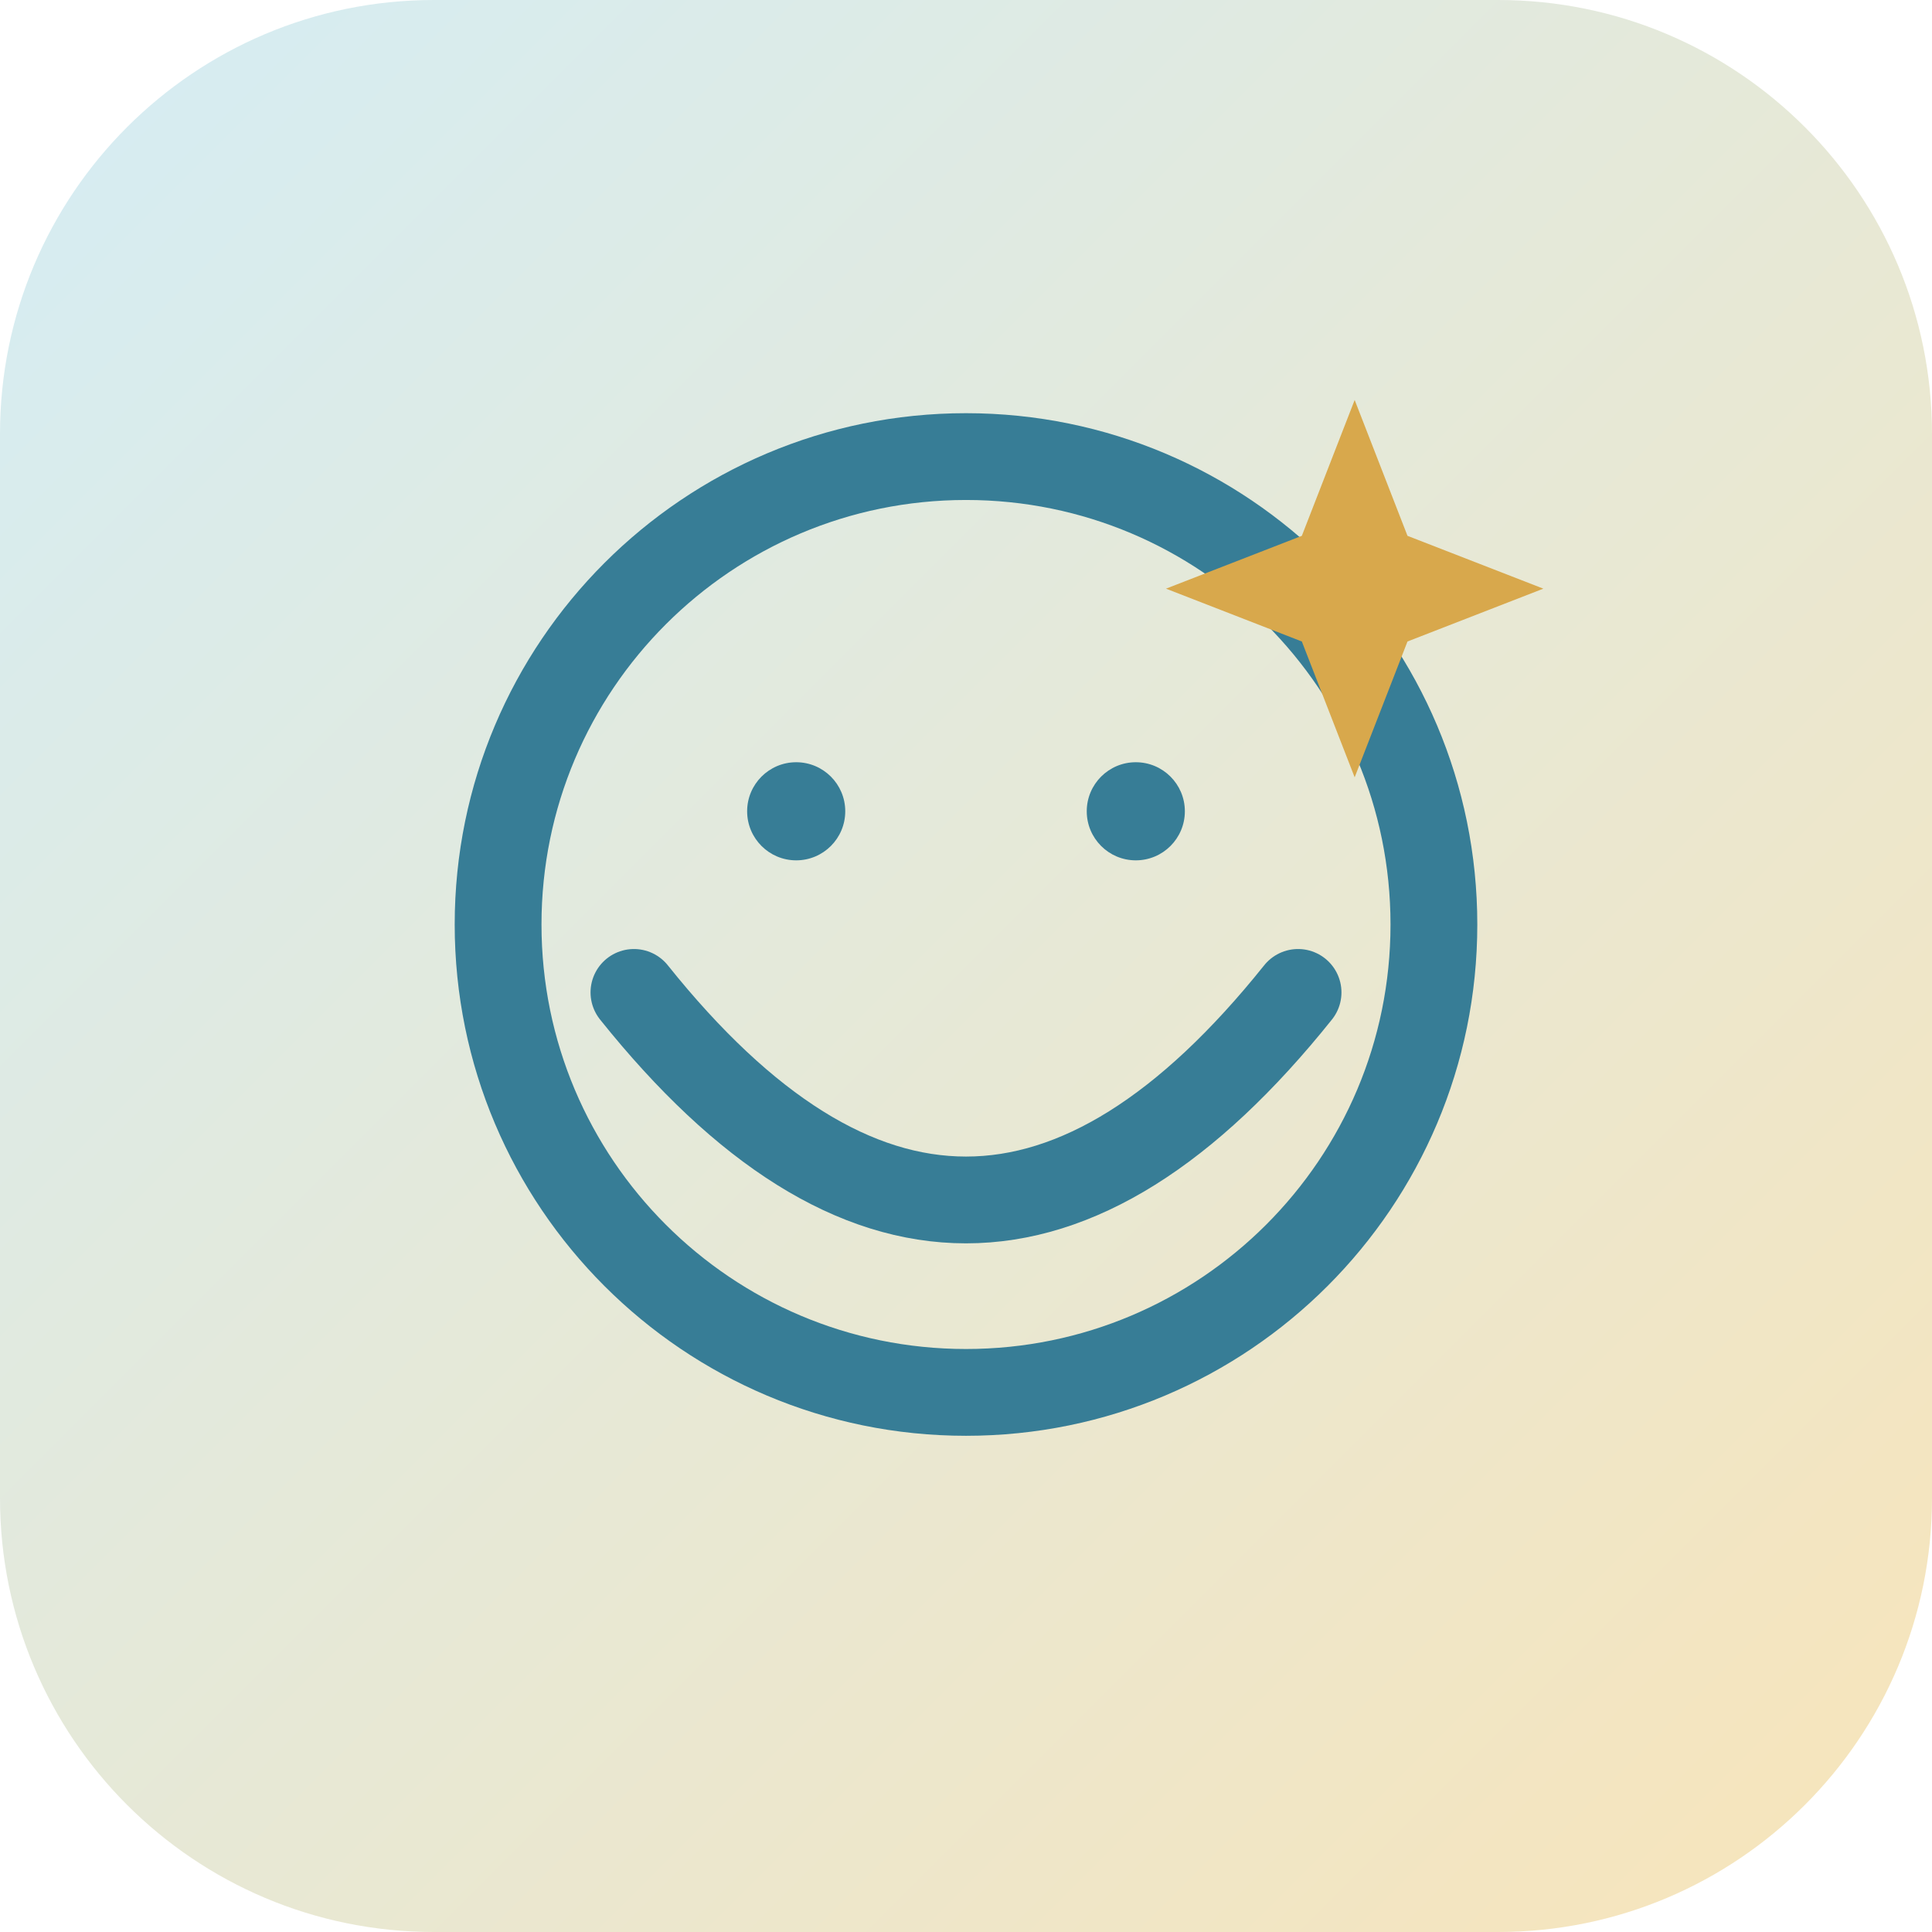
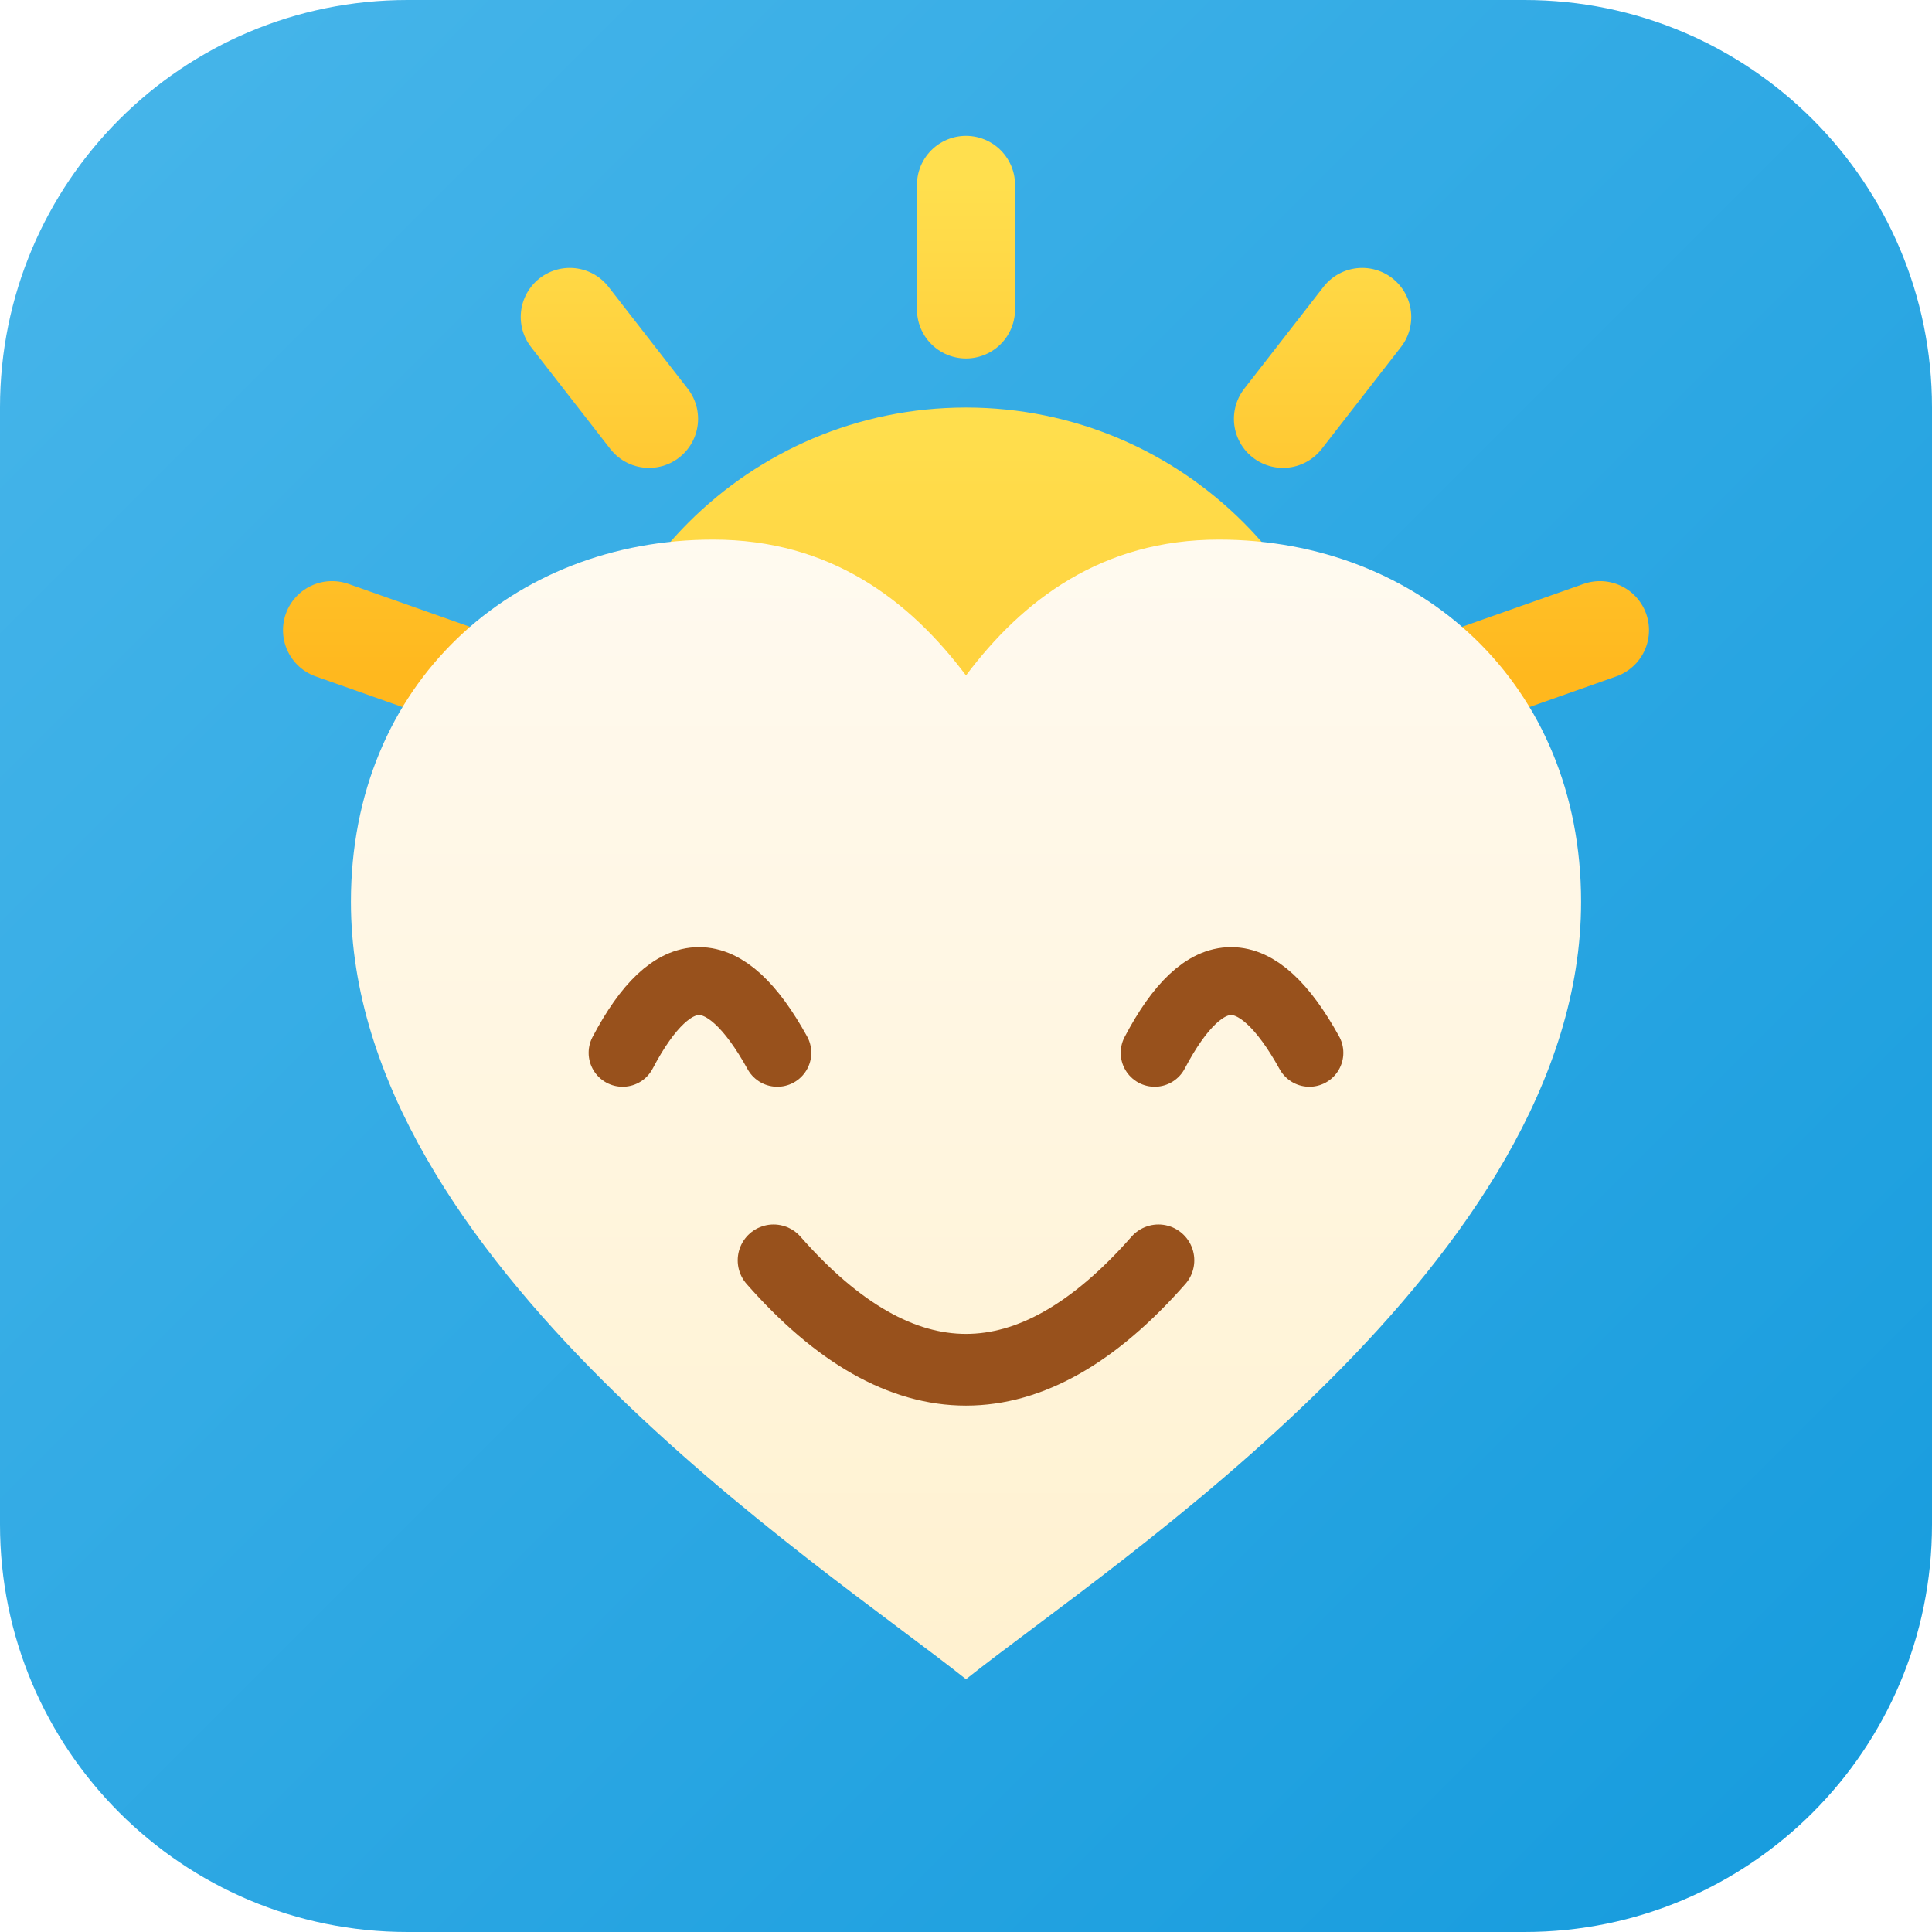
- <svg xmlns="http://www.w3.org/2000/svg" viewBox="0 0 512 512">
+ <svg xmlns="http://www.w3.org/2000/svg" viewBox="0 0 512 512" role="img" aria-label="Моё счастье">
  <defs>
-     <linearGradient id="g" x2="1" y2="1">
-       <stop stop-color="#d4edf5" />
-       <stop offset="1" stop-color="#f8e4b9" />
+     <linearGradient id="bg" x1="0" x2="1" y1="0" y2="1">
+       <stop stop-color="#48b6ea" />
+       <stop offset="1" stop-color="#159bdd" />
+     </linearGradient>
+     <linearGradient id="gold" x1="0" y1="0" x2="0" y2="1">
+       <stop stop-color="#ffdf4e" />
+       <stop offset="1" stop-color="#ffb81e" />
+     </linearGradient>
+     <linearGradient id="heart" x1="0" y1="0" x2="0" y2="1">
+       <stop stop-color="#fffaf0" />
+       <stop offset="1" stop-color="#fff1cf" />
    </linearGradient>
  </defs>
-   <rect width="512" height="512" rx="115" fill="url(#g)" />
-   <circle cx="256" cy="245" r="124" fill="none" stroke="#377d96" stroke-width="23" />
-   <path d="M168 263q88 110 176 0" fill="none" stroke="#377d96" stroke-width="23" stroke-linecap="round" />
-   <circle cx="211" cy="215" r="13" fill="#377d96" />
-   <circle cx="301" cy="215" r="13" fill="#377d96" />
-   <path d="M359 106l14 36 36 14-36 14-14 36-14-36-36-14 36-14z" fill="#d8a84c" />
+   <rect width="512" height="512" rx="108" fill="url(#bg)" />
+   <g stroke="url(#gold)" stroke-width="26" stroke-linecap="round">
+     <path d="M256 49v33M151 84l21 27M361 84l-21 27M88 167l34 12M424 167l-34 12" />
+   </g>
+   <circle cx="256" cy="212" r="104" fill="url(#gold)" />
+   <path d="M256 445C217 414 93 334 93 239c0-58 43-96 96-96 31 0 52 16 67 36 15-20 36-36 67-36 53 0 96 38 96 96 0 95-124 175-163 206Z" fill="url(#heart)" />
+   <path d="M165 279q20-38 41 0M306 279q20-38 41 0" fill="none" stroke="#98511c" stroke-width="18" stroke-linecap="round" />
+   <path d="M205 334q51 58 102 0" fill="none" stroke="#98511c" stroke-width="19" stroke-linecap="round" />
</svg>
